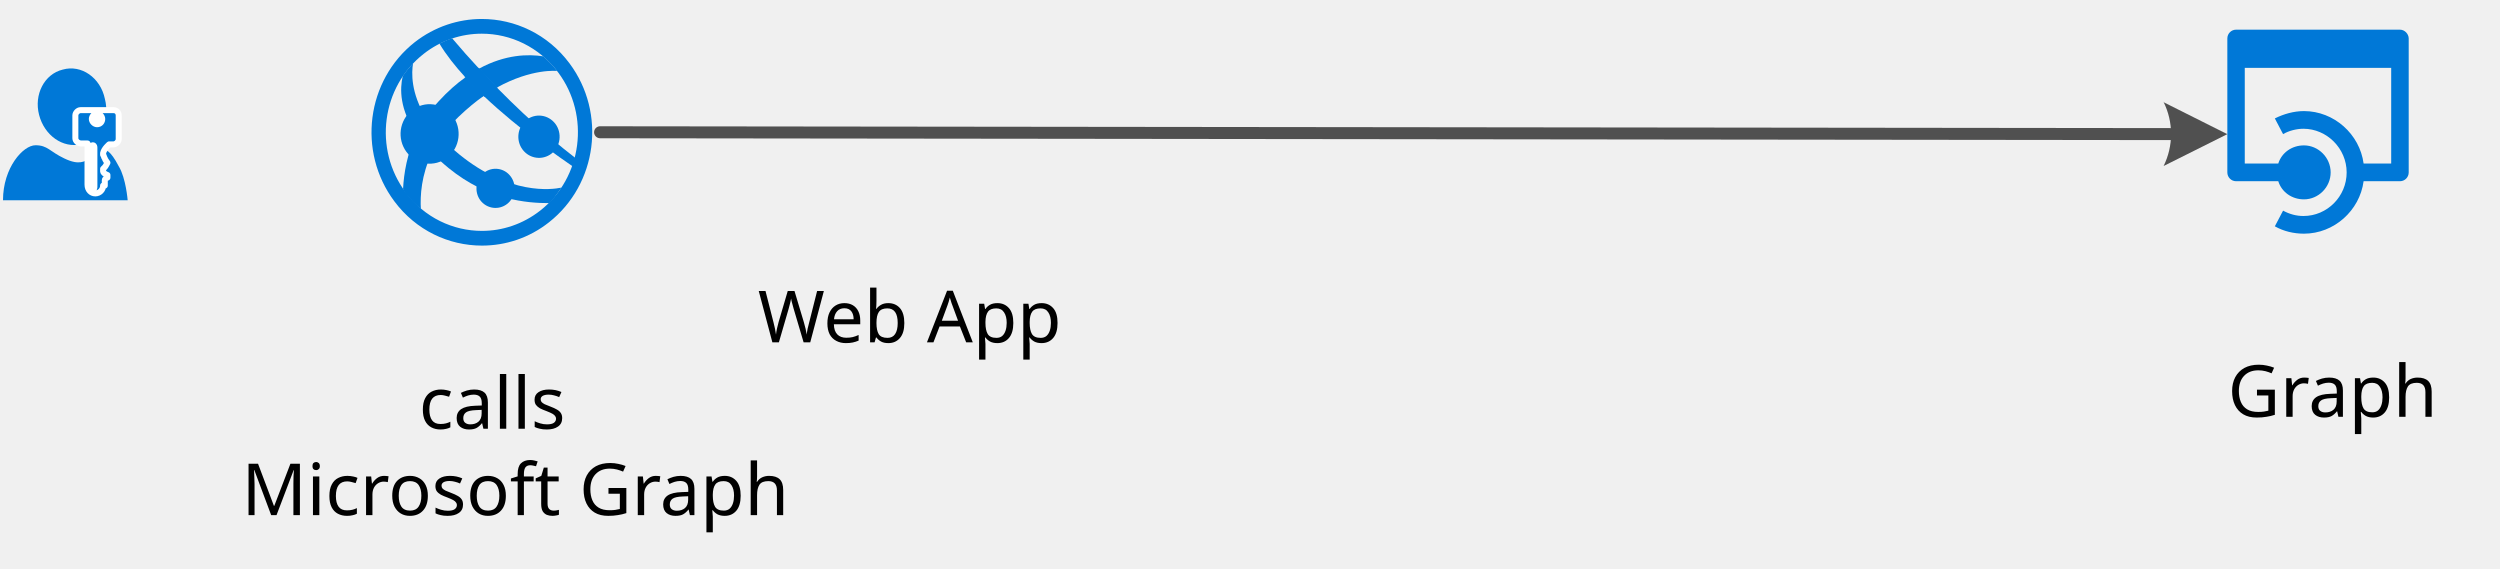
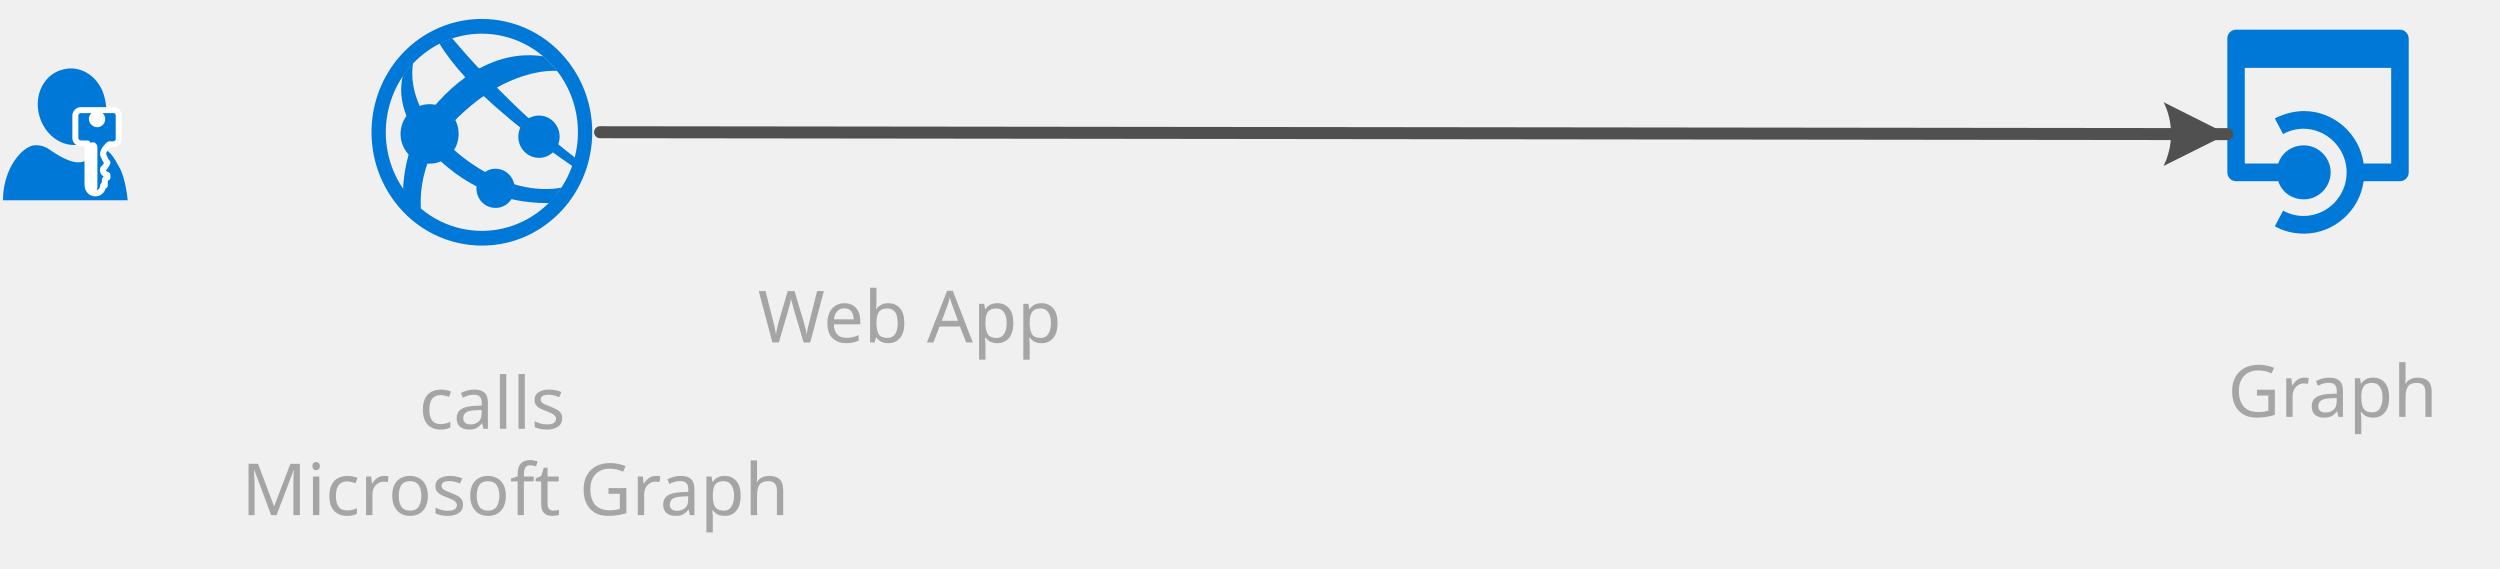
<svg xmlns="http://www.w3.org/2000/svg" xmlns:ns1="http://schemas.microsoft.com/visio/2003/SVGExtensions/" xmlns:xlink="http://www.w3.org/1999/xlink" width="4.342in" height="0.988in" viewBox="0 0 312.621 71.103" xml:space="preserve" color-interpolation-filters="sRGB" class="st8">
-   <ns1:documentProperties ns1:langID="1036" ns1:metric="true" ns1:viewMarkup="false" />
+   <ns1:documentProperties ns1:langID="1033" />
  <style type="text/css">
	
		.st1 {fill:#0078d7;stroke:none;stroke-linecap:round;stroke-linejoin:round;stroke-width:0.75}
- 		.st2 {fill:#000000;font-family:Calibri;font-size:0.75em}
+ 		.st2 {fill:#a5a5a5;font-family:Calibri;font-size:0.75em}
		.st3 {font-size:1em}
		.st4 {fill:#0078d7;stroke:#ffffff;stroke-linecap:round;stroke-linejoin:round;stroke-width:0.75}
		.st5 {fill:#ffffff;stroke:none;stroke-linecap:round;stroke-linejoin:round;stroke-width:0.75}
		.st6 {marker-end:url(#mrkr5-72);stroke:#505050;stroke-linecap:round;stroke-linejoin:round;stroke-width:1.5}
		.st7 {fill:#505050;fill-opacity:1;stroke:#505050;stroke-opacity:1;stroke-width:0.373}
		.st8 {fill:none;fill-rule:evenodd;font-size:12px;overflow:visible;stroke-linecap:square;stroke-miterlimit:3}
	
	</style>
  <defs id="Markers">
    <g id="lend5">
      <path d="M 2 1 L 0 0 L 1.981 -0.993 C 1.672 -0.365 1.673 0.373 1.985 1 " style="stroke:none" />
    </g>
-     <marker id="mrkr5-72" class="st7" ns1:arrowType="5" ns1:arrowSize="2" ns1:setback="4.69" refX="-4.69" orient="auto" markerUnits="strokeWidth" overflow="visible">
+     <marker id="mrkr5-72" class="st7" ns1:arrowType="5" ns1:arrowSize="2" ns1:setback="0" refX="-0" orient="auto" markerUnits="strokeWidth" overflow="visible">
      <use xlink:href="#lend5" transform="scale(-2.68,-2.68) " />
    </marker>
  </defs>
  <g ns1:mID="0" ns1:index="1" ns1:groupContext="foregroundPage">
    <ns1:pageProperties ns1:drawingScale="0.0393701" ns1:pageScale="0.0393701" ns1:drawingUnits="24" ns1:shadowOffsetX="8.50394" ns1:shadowOffsetY="-8.50394" />
    <ns1:layer ns1:name="Azure" ns1:index="0" />
    <ns1:layer ns1:name="Connector" ns1:index="1" />
-     <g id="group144-1" transform="translate(44.6663,-40.4036)" ns1:mID="144" ns1:groupContext="group" ns1:layerMember="0">
-       <g id="group145-2" ns1:mID="145" ns1:groupContext="group" ns1:layerMember="0">
-         <g id="shape146-3" ns1:mID="146" ns1:groupContext="shape" ns1:layerMember="0">
+     <g id="group1-1" transform="translate(44.6664,-40.4062)" ns1:mID="1" ns1:groupContext="group" ns1:layerMember="0">
+       <ns1:userDefs />
+       <g id="group2-2" ns1:mID="2" ns1:groupContext="group" ns1:layerMember="0">
+         <g id="shape3-3" ns1:mID="3" ns1:groupContext="shape" ns1:layerMember="0">
          <path d="M22.89 66.72 C20.71 68.43 18.14 69.26 15.6 69.26 C11.99 69.26 8.42 67.6 6.05 64.43 C2.02 59.02 3.02          51.29 8.29 47.14 C10.47 45.42 13.04 44.6 15.58 44.6 C19.2 44.6 22.76 46.27 25.13 49.44 C29.16 54.84          28.16 62.58 22.89 66.72 ZM26.55 48.31 C23.83 44.66 19.73 42.76 15.58 42.76 C12.66 42.76 9.7 43.71          7.19 45.67 C1.15 50.44 0 59.33 4.64 65.55 C7.35 69.2 11.46 71.1 15.6 71.1 C18.53 71.1 21.49 70.16          23.99 68.18 C30.03 63.42 31.18 54.52 26.55 48.31 Z" class="st1" />
        </g>
      </g>
-       <g id="group147-5" transform="translate(4.95554,-4.39536)" ns1:mID="147" ns1:groupContext="group" ns1:layerMember="0">
-         <g id="group148-6" transform="translate(0.341805,-0.176482)" ns1:mID="148" ns1:groupContext="group" ns1:layerMember="0">
-           <g id="group149-7" transform="translate(0.437248,3.12639E-13)" ns1:mID="149" ns1:groupContext="group" ns1:layerMember="0">
-             <g id="shape150-8" ns1:mID="150" ns1:groupContext="shape" ns1:layerMember="0">
+       <g id="group4-5" transform="translate(4.95554,-4.39536)" ns1:mID="4" ns1:groupContext="group" ns1:layerMember="0">
+         <g id="group5-6" transform="translate(0.341805,-0.176482)" ns1:mID="5" ns1:groupContext="group" ns1:layerMember="0">
+           <g id="group6-7" transform="translate(0.437248,7.10543E-14)" ns1:mID="6" ns1:groupContext="group" ns1:layerMember="0">
+             <g id="shape7-8" ns1:mID="7" ns1:groupContext="shape" ns1:layerMember="0">
              <path d="M3.62 64.08 C2.82 63.26 2.18 62.49 1.66 61.73 C0.51 64.14 0.1 66.63 0 68.61 C0.11 68.77 0.11            68.89 0.23 69.05 C0.81 69.81 1.53 70.53 2.23 71.1 C2.13 69.48 2.27 66.83 3.62 64.08 Z" class="st1" />
            </g>
          </g>
-           <g id="shape151-10" ns1:mID="151" ns1:groupContext="shape" ns1:layerMember="0" transform="translate(3.29213,-8.97695)">
+           <g id="shape8-10" ns1:mID="8" ns1:groupContext="shape" ns1:layerMember="0" transform="translate(3.29213,-8.97695)">
            <path d="M4.94 63.61 C3.85 64.38 2.74 65.36 1.61 66.59 C0.99 67.25 0.46 67.94 0 68.63 C0.48 69.43 1.11 70.25           1.9 71.1 C2.49 70.24 3.22 69.38 4.1 68.53 C5.21 67.47 6.25 66.62 7.23 65.93 C6.43 65.17 5.65           64.4 4.94 63.61 Z" class="st1" />
          </g>
-           <g id="group152-12" transform="translate(9.93516,-15.1958)" ns1:mID="152" ns1:groupContext="group" ns1:layerMember="0">
-             <g id="shape153-13" ns1:mID="153" ns1:groupContext="shape" ns1:layerMember="0">
+           <g id="group9-12" transform="translate(9.93516,-15.1958)" ns1:mID="9" ns1:groupContext="group" ns1:layerMember="0">
+             <g id="shape10-13" ns1:mID="10" ns1:groupContext="shape" ns1:layerMember="0">
              <path d="M9.77 69.03 C9.25 68.34 8.66 67.75 8.04 67.2 C6.18 66.91 3.3 66.94 0 68.74 C0.76 69.58 1.51            70.37 2.24 71.1 C6.64 68.67 9.77 69.03 9.77 69.03 Z" class="st1" />
            </g>
          </g>
-           <g id="group154-15" transform="translate(1.10162E-13,-9.38012)" ns1:mID="154" ns1:groupContext="group" ns1:layerMember="0">
-             <g id="shape155-16" ns1:mID="155" ns1:groupContext="shape" ns1:layerMember="0">
-               <path d="M2.1 71.1 C2.44 70.42 2.84 69.72 3.29 69.04 C1.4 65.97 1.49 63.43 1.69 62.24 C1.22 62.76 0.78            63.28 0.4 63.85 C0.02 65.46 -0 68.02 2.1 71.1 Z" class="st1" />
+           <g id="group11-15" transform="translate(1.4988E-15,-9.38012)" ns1:mID="11" ns1:groupContext="group" ns1:layerMember="0">
+             <g id="shape12-16" ns1:mID="12" ns1:groupContext="shape" ns1:layerMember="0">
+               <path d="M2.1 71.1 C2.44 70.42 2.84 69.72 3.29 69.04 C1.4 65.97 1.49 63.43 1.69 62.24 C1.22 62.76 0.78            63.28 0.4 63.85 C0.02 65.46 0 68.02 2.1 71.1 Z" class="st1" />
            </g>
          </g>
-           <g id="group156-18" transform="translate(4.05148,-0.740211)" ns1:mID="156" ns1:groupContext="group" ns1:layerMember="0">
-             <g id="shape157-19" ns1:mID="157" ns1:groupContext="shape" ns1:layerMember="0">
+           <g id="group13-18" transform="translate(4.05148,-0.740211)" ns1:mID="13" ns1:groupContext="group" ns1:layerMember="0">
+             <g id="shape14-19" ns1:mID="14" ns1:groupContext="shape" ns1:layerMember="0">
              <path d="M3.41 65 C2.53 64.28 1.78 63.56 1.14 62.86 C0.68 63.52 0.31 64.17 0 64.81 C0.6 65.44 1.3 66.07            2.09 66.72 C7.01 70.73 11.9 71.1 14.65 71.1 C14.83 71.1 15.69 69.91 16.19 69.16 C14.96 69.42            9.7 70.11 3.41 65 Z" class="st1" />
            </g>
          </g>
-           <g id="group158-21" transform="translate(2.10339,-7.03041)" ns1:mID="158" ns1:groupContext="group" ns1:layerMember="0">
-             <g id="shape159-22" ns1:mID="159" ns1:groupContext="shape" ns1:layerMember="0">
+           <g id="group15-21" transform="translate(2.10339,-7.03041)" ns1:mID="15" ns1:groupContext="group" ns1:layerMember="0">
+             <g id="shape16-22" ns1:mID="16" ns1:groupContext="shape" ns1:layerMember="0">
              <path d="M0 68.75 C0.51 69.51 1.15 70.29 1.95 71.1 C2.26 70.46 2.64 69.81 3.09 69.15 C2.3 68.3 1.67 67.48            1.19 66.69 C0.72 67.37 0.33 68.07 0 68.75 Z" class="st1" />
            </g>
          </g>
-           <g id="group160-24" transform="translate(10.5195,-5.3233)" ns1:mID="160" ns1:groupContext="group" ns1:layerMember="0">
-             <g id="shape161-25" ns1:mID="161" ns1:groupContext="shape" ns1:layerMember="0">
+           <g id="group17-24" transform="translate(10.5195,-5.3233)" ns1:mID="17" ns1:groupContext="group" ns1:layerMember="0">
+             <g id="shape18-25" ns1:mID="18" ns1:groupContext="shape" ns1:layerMember="0">
              <path d="M0 62.28 C4.49 66.54 9.8 70.16 11.15 71.1 C11.29 70.75 11.38 70.41 11.48 70.05 C10.03 68.94            6.22 65.89 1.65 61.23 C1.12 61.52 0.57 61.88 0 62.28 Z" class="st1" />
            </g>
          </g>
-           <g id="group162-27" transform="translate(4.98729,-16.4714)" ns1:mID="162" ns1:groupContext="group" ns1:layerMember="0">
-             <g id="shape163-28" ns1:mID="163" ns1:groupContext="shape" ns1:layerMember="0">
+           <g id="group19-27" transform="translate(4.98729,-16.4714)" ns1:mID="19" ns1:groupContext="group" ns1:layerMember="0">
+             <g id="shape20-28" ns1:mID="20" ns1:groupContext="shape" ns1:layerMember="0">
              <path d="M4.95 70.01 C3.85 68.83 2.73 67.57 1.59 66.22 C1.04 66.39 0.51 66.62 0 66.88 C0.84 68.29 1.97            69.71 3.24 71.1 C3.82 70.68 4.38 70.32 4.95 70.01 Z" class="st1" />
            </g>
          </g>
-           <g id="shape164-30" ns1:mID="164" ns1:groupContext="shape" ns1:layerMember="0" transform="translate(8.13763,-14.0503)">
+           <g id="shape21-30" ns1:mID="21" ns1:groupContext="shape" ns1:layerMember="0" transform="translate(8.13763,-14.0503)">
            <path d="M1.87 67.56 C1.31 67.87 0.57 68.33 0 68.75 C0.72 69.53 1.45 70.34 2.25 71.1 C2.82 70.7 3.59 70.22           4.12 69.91 C3.38 69.19 2.63 68.4 1.87 67.56 Z" class="st1" />
          </g>
-           <g id="shape165-32" ns1:mID="165" ns1:groupContext="shape" ns1:layerMember="0" transform="translate(8.1369,-14.0039)">
+           <g id="shape22-32" ns1:mID="22" ns1:groupContext="shape" ns1:layerMember="0" transform="translate(8.1369,-14.0039)">
            <path d="M1.67 67.41 C1.1 67.72 0.57 68.11 0 68.53 C0.72 69.32 1.74 70.34 2.54 71.1 C3.11 70.7 3.59 70.29           4.12 69.99 C3.38 69.27 2.42 68.24 1.67 67.41 Z" class="st1" />
          </g>
        </g>
-         <g id="group166-34" transform="translate(14.8617,-6.23662)" ns1:mID="166" ns1:groupContext="group" ns1:layerMember="0">
-           <g id="shape167-35" ns1:mID="167" ns1:groupContext="shape" ns1:layerMember="0">
+         <g id="group23-34" transform="translate(14.8617,-6.23662)" ns1:mID="23" ns1:groupContext="group" ns1:layerMember="0">
+           <g id="shape24-35" ns1:mID="24" ns1:groupContext="shape" ns1:layerMember="0">
            <path d="M1.34 66.02 C0.22 66.9 0 68.57 0.86 69.72 C1.74 70.89 3.36 71.1 4.49 70.22 C5.61 69.34 5.83 67.67           4.97 66.51 C4.1 65.36 2.49 65.12 1.34 66.02 Z" class="st1" />
          </g>
        </g>
-         <g id="group168-37" transform="translate(9.65099,-2.13163E-13)" ns1:mID="168" ns1:groupContext="group" ns1:layerMember="0">
-           <g id="shape169-38" ns1:mID="169" ns1:groupContext="shape" ns1:layerMember="0">
-             <path d="M1.24 66.39 C0.2 67.21 -0 68.76 0.79 69.83 C1.6 70.9 3.1 71.1 4.15 70.28 C5.19 69.46 5.39 67.92           4.59 66.85 C3.79 65.77 2.29 65.57 1.24 66.39 Z" class="st1" />
+         <g id="group25-37" transform="translate(9.65099,-4.26326E-14)" ns1:mID="25" ns1:groupContext="group" ns1:layerMember="0">
+           <g id="shape26-38" ns1:mID="26" ns1:groupContext="shape" ns1:layerMember="0">
+             <path d="M1.24 66.39 C0.2 67.21 0 68.76 0.79 69.83 C1.6 70.9 3.1 71.1 4.15 70.28 C5.19 69.46 5.39 67.92 4.59           66.85 C3.79 65.77 2.29 65.57 1.24 66.39 Z" class="st1" />
          </g>
        </g>
-         <g id="group170-40" transform="translate(0,-5.36433)" ns1:mID="170" ns1:groupContext="group" ns1:layerMember="0">
-           <g id="shape171-41" ns1:mID="171" ns1:groupContext="shape" ns1:layerMember="0">
-             <path d="M1.89 63.94 C0.3 65.2 -0 67.52 1.21 69.15 C2.44 70.79 4.72 71.1 6.31 69.85 C7.9 68.6 8.2 66.27 6.98           64.62 C5.76 63.01 3.48 62.69 1.89 63.94 Z" class="st1" />
+         <g id="group27-40" transform="translate(6.94445E-14,-5.36433)" ns1:mID="27" ns1:groupContext="group" ns1:layerMember="0">
+           <g id="shape28-41" ns1:mID="28" ns1:groupContext="shape" ns1:layerMember="0">
+             <path d="M1.89 63.94 C0.3 65.2 0 67.52 1.21 69.15 C2.44 70.79 4.72 71.1 6.31 69.85 C7.9 68.6 8.2 66.27 6.98           64.62 C5.76 63.01 3.48 62.69 1.89 63.94 Z" class="st1" />
          </g>
        </g>
      </g>
-       <g id="shape144-43" ns1:mID="144" ns1:groupContext="groupContent" ns1:layerMember="0">
+       <g id="shape1-43" ns1:mID="1" ns1:groupContext="groupContent" ns1:layerMember="0">
        <ns1:textBlock ns1:margins="rect(4,4,4,4)" ns1:tabSpace="42.5197" />
-         <ns1:textRect cx="15.591" cy="91.304" width="70.14" height="40.404" />
-         <text x="-1.37" y="83.2" class="st2" ns1:langID="1033">
+         <ns1:textRect cx="15.591" cy="91.307" width="70.14" height="40.404" />
+         <text x="-1.37" y="83.21" class="st2" ns1:langID="1036">
          <ns1:paragraph ns1:horizAlign="1" />
          <ns1:tabList />Web App<ns1:lf />
          <tspan x="7.71" dy="1.2em" class="st3">calls <ns1:lf />
          </tspan>
          <tspan x="-14.46" dy="1.2em" class="st3">Microsoft Graph</tspan>
        </text>
      </g>
    </g>
-     <g id="shape172-47" ns1:mID="172" ns1:groupContext="shape" ns1:layerMember="0" transform="translate(278.525,-41.8955)">
+     <g id="shape29-47" ns1:mID="29" ns1:groupContext="shape" ns1:layerMember="0" transform="translate(278.525,-41.8981)">
+       <ns1:userDefs />
      <ns1:textBlock ns1:margins="rect(4,4,4,4)" ns1:tabSpace="42.5197" />
-       <ns1:textRect cx="11.339" cy="85.904" width="45.52" height="29.604" />
+       <ns1:textRect cx="11.338" cy="85.907" width="45.52" height="29.604" />
      <path d="M21.59 45.59 L1.09 45.59 C0.49 45.59 0 46.08 0 46.69 L0 63.44 C0 64.05 0.49 64.54 1.09 64.54 L6.37 64.54 C6.79        65.89 8.06 66.81 9.58 66.81 C11.4 66.81 12.92 65.28 12.92 63.44 C12.92 61.6 11.4 60.06 9.58 60.06 C8.06        60.06 6.79 60.98 6.37 62.33 L2.18 62.33 L2.18 50.37 L20.49 50.37 L20.49 62.33 L17.04 62.33 C16.55 58.65        13.34 55.77 9.58 55.77 C8.31 55.77 7.03 56.14 5.94 56.69 L6.97 58.65 C7.7 58.22 8.67 57.98 9.52 57.98 C12.43        57.98 14.92 60.43 14.92 63.44 C14.92 66.44 12.49 68.89 9.52 68.89 C8.61 68.89 7.76 68.65 6.97 68.22 L5.94        70.18 C7.03 70.8 8.31 71.1 9.58 71.1 C13.34 71.1 16.55 68.22 17.04 64.54 L21.59 64.54 C22.19 64.54 22.68        64.05 22.68 63.44 L22.68 46.69 C22.68 46.14 22.19 45.59 21.59 45.59 Z" class="st1" />
-       <text x="-6.4" y="83.2" class="st2" ns1:langID="1033">
+       <text x="-6.4" y="83.21" class="st2" ns1:langID="1036">
        <ns1:paragraph ns1:horizAlign="1" />
        <ns1:tabList />Microsoft<ns1:lf />
        <tspan x="0.05" dy="1.2em" class="st3">Graph</tspan>
      </text>
    </g>
-     <g id="group173-51" transform="translate(0.375,-46.0729)" ns1:mID="173" ns1:groupContext="group" ns1:layerMember="0">
-       <g id="group174-52" ns1:mID="174" ns1:groupContext="group" ns1:layerMember="0">
-         <g id="group175-53" ns1:mID="175" ns1:groupContext="group" ns1:layerMember="0">
-           <g id="group176-54" transform="translate(3.8518,-6.4617)" ns1:mID="176" ns1:groupContext="group" ns1:layerMember="0">
-             <g id="shape177-55" ns1:mID="177" ns1:groupContext="shape" ns1:layerMember="0">
+     <g id="group30-51" transform="translate(0.375078,-46.0755)" ns1:mID="30" ns1:groupContext="group" ns1:layerMember="0">
+       <g id="group31-52" ns1:mID="31" ns1:groupContext="group" ns1:layerMember="0">
+         <g id="group32-53" ns1:mID="32" ns1:groupContext="group" ns1:layerMember="0">
+           <g id="group33-54" transform="translate(3.8518,-6.4617)" ns1:mID="33" ns1:groupContext="group" ns1:layerMember="0">
+             <g id="shape34-55" ns1:mID="34" ns1:groupContext="shape" ns1:layerMember="0">
              <path d="M3.62 61.22 C1.32 61.78 0 64.33 0.66 66.88 C1.32 69.44 3.62 71.1 5.93 70.55 C8.23 69.99 9.55            67.44 8.89 64.89 C8.34 62.22 5.93 60.56 3.62 61.22 Z" class="st1" />
            </g>
          </g>
-           <g id="group178-57" ns1:mID="178" ns1:groupContext="group" ns1:layerMember="0">
-             <g id="shape179-58" ns1:mID="179" ns1:groupContext="shape" ns1:layerMember="0">
+           <g id="group35-57" ns1:mID="35" ns1:groupContext="group" ns1:layerMember="0">
+             <g id="shape36-58" ns1:mID="36" ns1:groupContext="shape" ns1:layerMember="0">
              <path d="M12.41 64.77 C11.97 64.77 11.53 65.55 10.87 65.88 C10.21 66.22 9.55 66.77 7.69 65.88 C5.82 65            5.6 64.22 4.06 64.22 C2.53 64.22 0 67 0 71.1 L15.59 71.1 C15.59 71.1 15.37 68.33 14.49 66.88            C13.39 64.77 12.85 64.77 12.41 64.77 Z" class="st1" />
            </g>
          </g>
        </g>
      </g>
-       <g id="group180-60" transform="translate(9.0485,-0.85947)" ns1:mID="180" ns1:groupContext="group" ns1:layerMember="0">
-         <g id="shape181-61" ns1:mID="181" ns1:groupContext="shape" ns1:layerMember="0">
+       <g id="group37-60" transform="translate(9.0485,-0.85947)" ns1:mID="37" ns1:groupContext="group" ns1:layerMember="0">
+         <g id="shape38-61" ns1:mID="38" ns1:groupContext="shape" ns1:layerMember="0">
          <path d="M4.77 60.69 L0.65 60.69 C0.33 60.69 0 61.02 0 61.35 L0 64.2 C0 64.53 0.33 64.86 0.76 64.86 L1.52 64.86          L1.52 70.01 C1.52 70.66 1.95 71.1 2.49 71.1 C3.03 71.1 3.47 70.66 3.47 70.12 C3.58 70.12 3.68 70.12          3.68 70.12 C3.68 70.12 3.68 69.57 3.68 69.46 C3.68 69.24 4.01 69.13 4.01 69.13 C4.01 69.13 4.01          68.8 4.01 68.8 C3.68 68.69 3.47 68.47 3.47 68.36 L3.47 68.03 C3.58 67.93 3.68 67.82 3.68 67.82 C3.79          67.71 4.01 67.27 4.01 67.27 C4.01 67.27 3.68 66.83 3.68 66.72 C3.58 66.61 3.58 66.39 3.47 66.28          L3.47 66.06 C3.58 65.51 4.23 64.97 4.23 64.97 L4.77 64.97 C5.09 64.97 5.42 64.64 5.42 64.31 L5.42          61.35 C5.42 61.02 5.2 60.69 4.77 60.69 ZM2.38 70.23 C2.38 70.45 2.38 70.55 2.17 70.55 C1.95 70.55          1.95 70.34 1.95 70.23 L1.95 65.4 C1.95 65.19 2.06 65.08 2.17 65.08 C2.38 65.08 2.38 65.3 2.38 65.4          L2.38 70.23 ZM2.71 62.45 C2.38 62.45 2.06 62.12 2.06 61.79 C2.06 61.46 2.38 61.13 2.71 61.13 C3.03          61.13 3.36 61.46 3.36 61.79 C3.36 62.12 3.14 62.45 2.71 62.45 Z" class="st4" />
        </g>
-         <g id="shape182-63" ns1:mID="182" ns1:groupContext="shape" ns1:layerMember="0" transform="translate(1.92482,-0.570755)">
+         <g id="shape39-63" ns1:mID="39" ns1:groupContext="shape" ns1:layerMember="0" transform="translate(1.92482,-0.570755)">
          <path d="M0.22 71.1 C0.11 71.1 0 70.99 0 70.88 L0 65.88 C0 65.77 0.11 65.66 0.22 65.66 C0.33 65.66 0.44 65.77          0.44 65.88 L0.44 70.99 C0.44 71.1 0.33 71.1 0.22 71.1 Z" class="st5" />
        </g>
-         <g id="shape183-65" ns1:mID="183" ns1:groupContext="shape" ns1:layerMember="0" transform="translate(2.05993,-8.66317)">
+         <g id="shape40-65" ns1:mID="40" ns1:groupContext="shape" ns1:layerMember="0" transform="translate(2.05993,-8.6606)">
          <ellipse cx="0.659" cy="70.436" rx="0.659" ry="0.666" class="st5" />
        </g>
      </g>
    </g>
-     <g id="shape185-67" ns1:mID="185" ns1:groupContext="shape" ns1:layerMember="1;0" transform="translate(75.0386,-61.5474)">
-       <path d="M0 78.07 L196.45 78.3" class="st6" />
+     <g id="shape41-67" ns1:mID="41" ns1:groupContext="shape" ns1:layerMember="1;0" transform="translate(75.0387,-54.3418)">
+       <path d="M0 70.86 L196.45 71.09 L203.48 71.1" class="st6" />
    </g>
  </g>
</svg>
